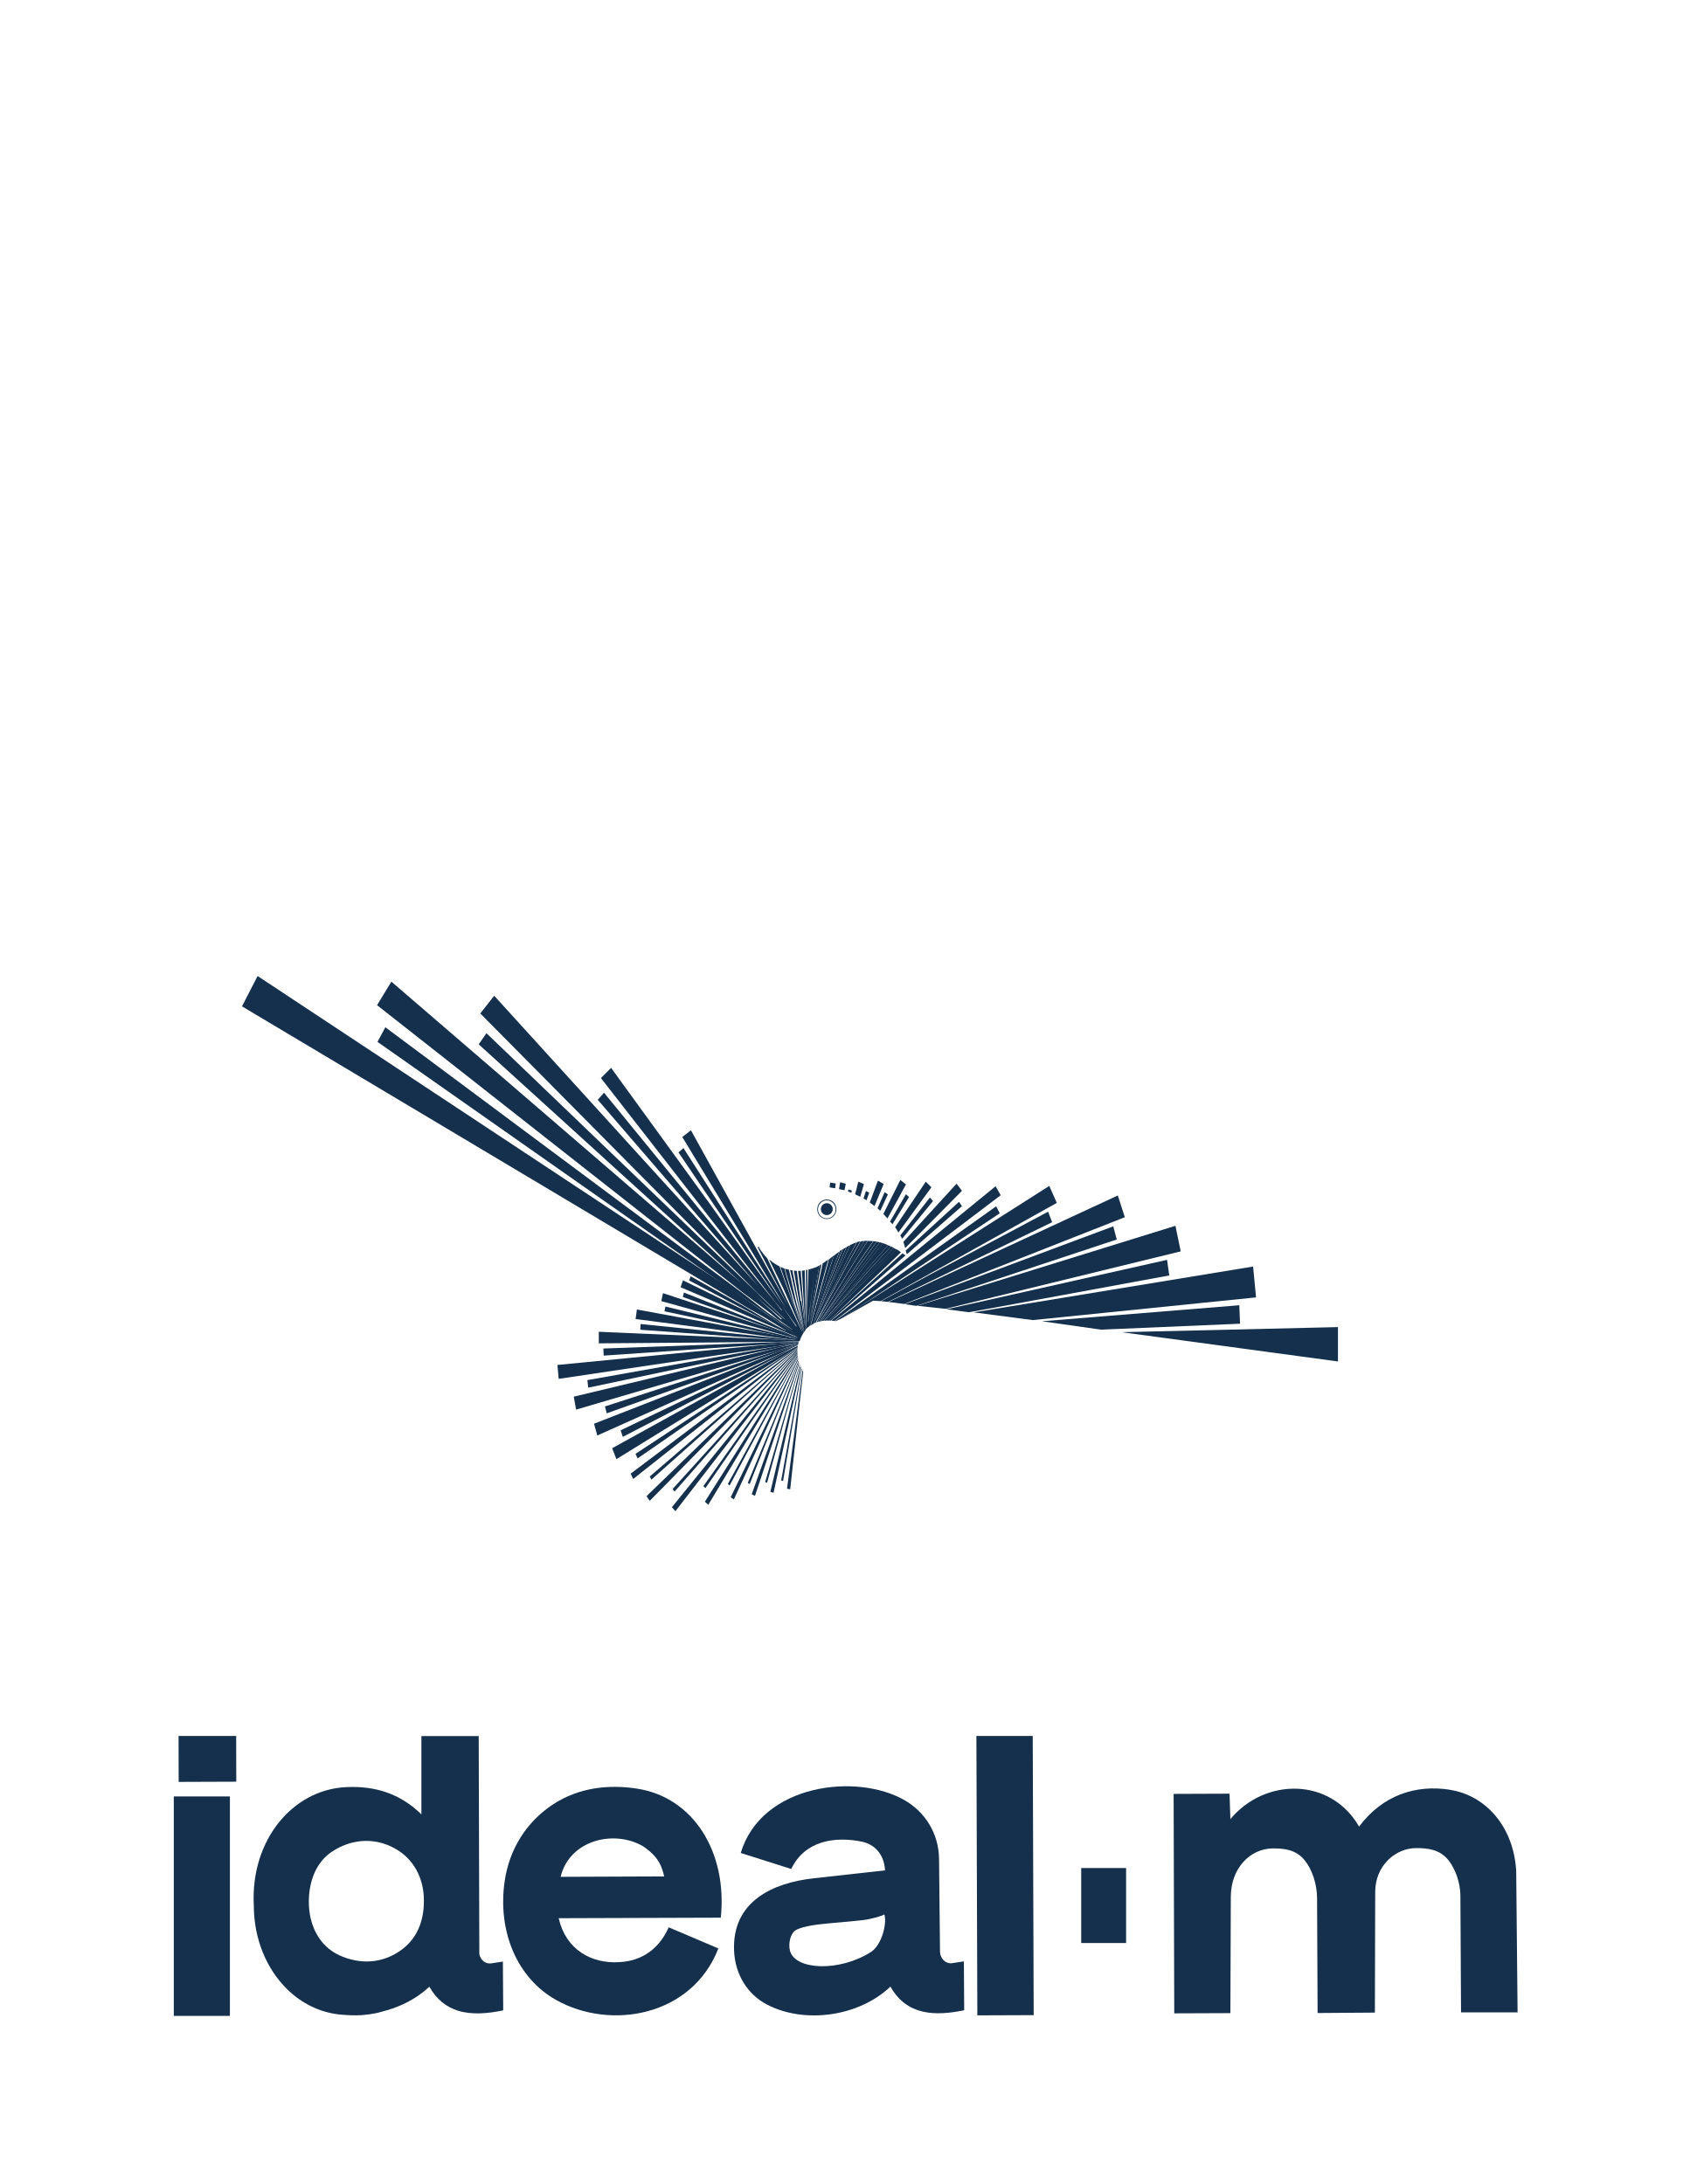
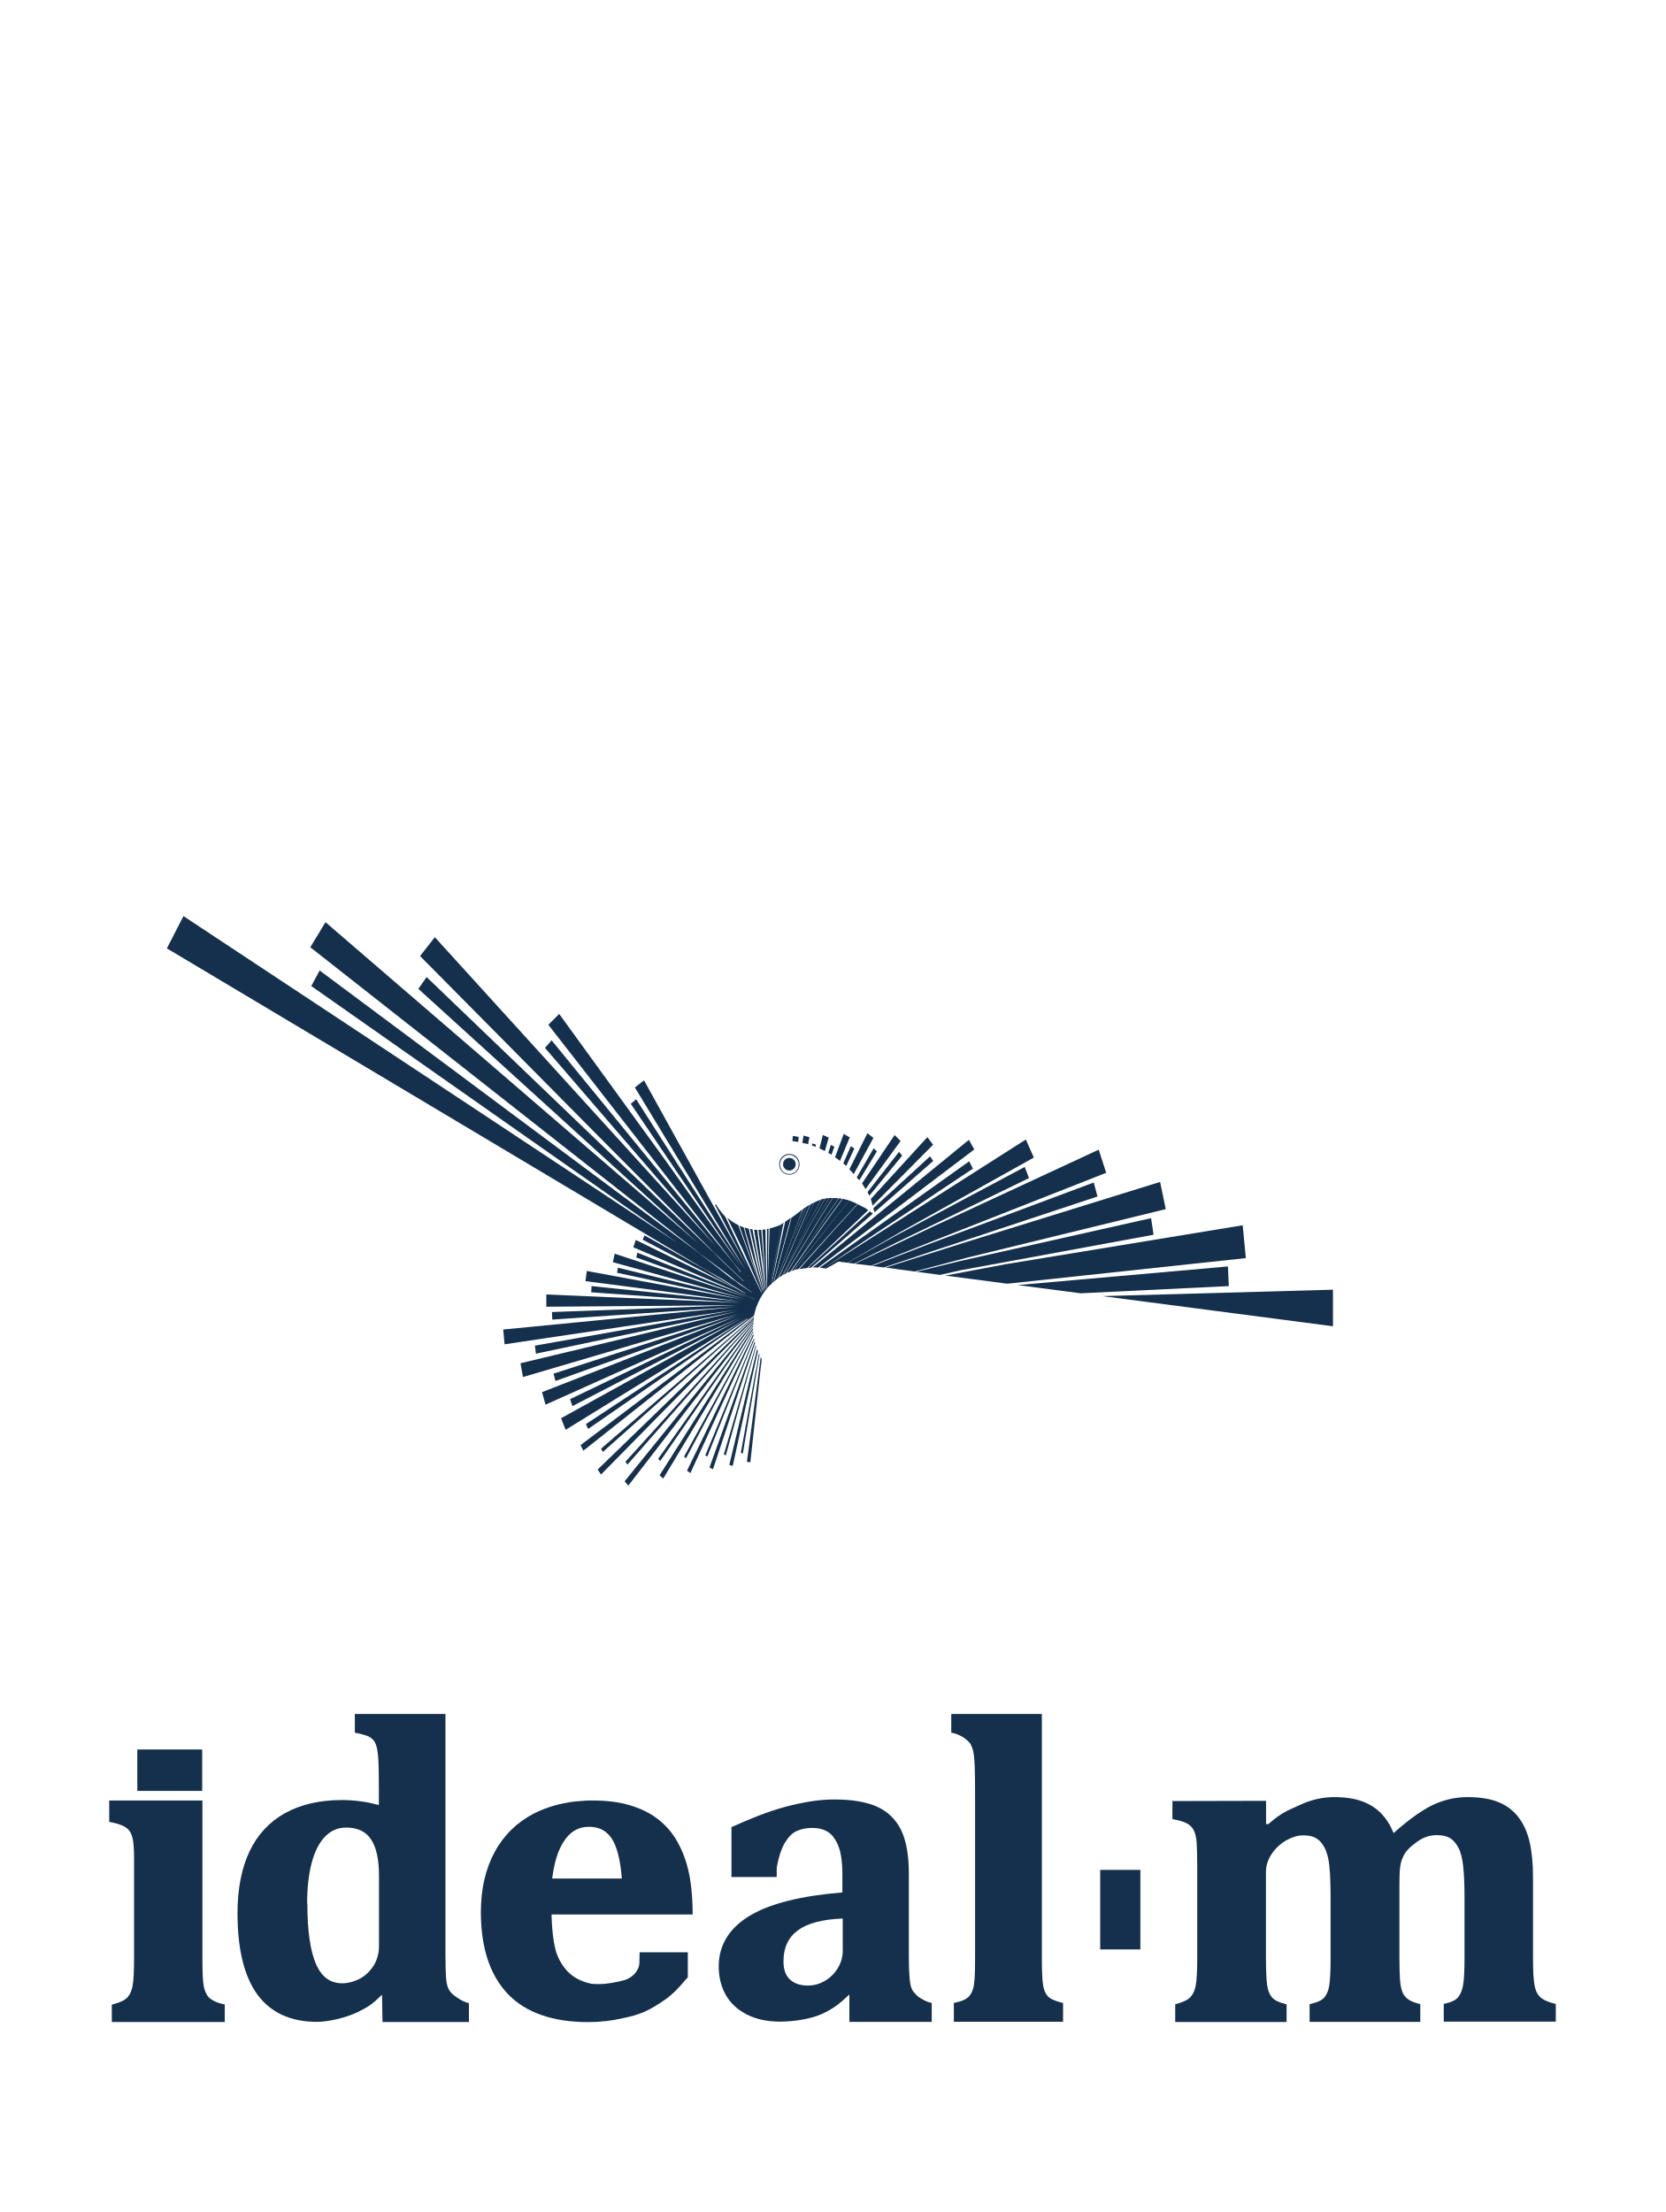
- <svg xmlns="http://www.w3.org/2000/svg" id="Layer_2" data-name="Layer 2" viewBox="0 0 159.87 205.91">
+ <svg xmlns="http://www.w3.org/2000/svg" id="Layer_2" data-name="Layer 2" viewBox="0 0 147.58 196.04">
  <g id="Layer_1-2" data-name="Layer 1">
    <g>
-       <path d="M82.95,117.12l-1.83,2.41-3.72,5.03s.01,0,.02,0l4.55-5.79,1.28-1.55c-.1-.03-.2-.06-.29-.09Z" fill="#14304c" />
-       <path d="M83.7,117.4l-1.41,1.61-4.67,5.51s.02,0,.03,0l4.52-5.04,1.8-1.96c-.09-.04-.18-.08-.27-.12Z" fill="#14304c" />
-       <path d="M84.31,117.69s-.06-.03-.08-.04l-1.92,2.02-4.53,4.84s.02,0,.02,0l5.68-5.73,1.01-.98c-.06-.03-.12-.07-.18-.1Z" fill="#14304c" />
-       <path d="M82.33,117.02l-1.36,1.96-3.72,5.61s.01,0,.02,0l3.64-5.17,1.72-2.36c-.1-.02-.2-.03-.3-.04Z" fill="#14304c" />
-       <path d="M75.65,129.19l-.44,3.35-1.03,7.82.3.05.86-7.84.37-3.27s-.05-.07-.07-.11Z" fill="#14304c" />
-       <path d="M75.44,128.82l-.91,3.76-1.92,8.07.3.09,1.78-8.13.81-3.69s-.04-.07-.05-.1Z" fill="#14304c" />
-       <path d="M75.3,128.45l-1.48,4.14-2.97,8.29.31.15,2.79-8.37,1.37-4.1s-.02-.07-.03-.11Z" fill="#14304c" />
-       <path d="M75.21,128.09l-2.21,4.56-4.13,8.51.3.21,3.97-8.63,2.09-4.54s-.02-.07-.02-.11Z" fill="#14304c" />
-       <path d="M75.17,127.79l-3.15,4.97-5.58,8.82.32.29,5.4-8.97,3.03-5.01s0-.06-.01-.1Z" fill="#14304c" />
-       <path d="M75.15,127.5l-4.39,5.42-7.43,9.18.33.38,7.25-9.38,4.25-5.49s0-.07,0-.1Z" fill="#14304c" />
-       <path d="M75.22,126.79l-1.77.62-6.04,2.36-11.42,4.46.31,1.11,11.26-5.05,6.03-2.7,1.61-.77s0-.03,0-.04Z" fill="#14304c" />
-       <path d="M75.25,126.66l-1.93.41-6.85,1.64-12.39,2.97.22,1.22,12.28-3.61,6.8-1.99,1.86-.61s0-.02,0-.03Z" fill="#14304c" />
-       <path d="M75.28,126.54l-2.12.15-7.59.73-13.03,1.27.12,1.31,12.96-1.93,7.51-1.12,2.14-.39s0-.01,0-.02Z" fill="#14304c" />
-       <path d="M78.72,112.03l.05-.45-.53-.09-.04.46c.17.02.34.05.51.08Z" fill="#14304c" />
-       <polygon points="79.59 112.22 79.72 111.61 79.19 111.46 79.08 112.11 79.59 112.22" fill="#14304c" />
-       <polygon points="81.08 112.83 81.43 111.64 80.9 111.41 80.6 112.6 81.08 112.83" fill="#14304c" />
-       <path d="M82.43,113.7l.86-2.07-.54-.32-.77,2.07c.15.1.3.21.44.32Z" fill="#14304c" />
-       <path d="M83.65,114.87l1.74-3.2-.53-.42-1.6,3.2c.13.14.26.28.39.43Z" fill="#14304c" />
-       <path d="M84.68,116.2l3.11-4.26-.53-.53-2.89,4.29c.12.19.21.32.31.5Z" fill="#14304c" />
-       <path d="M83.24,117.21l-1.23,1.5-4.56,5.83c.07-.01.13-.02.2-.03l4.64-5.5,1.41-1.61-.45-.19Z" fill="#14304c" />
-       <path d="M84.8,117.97c-.1-.07-.21-.13-.32-.2l-1.02,1-5.64,5.73c.07,0,.13,0,.2,0,.02,0,.03,0,.04,0,.01,0,.03,0,.04,0,.01,0,.02,0,.04,0l5.65-5.35,1.13-1.08s-.08-.06-.12-.09Z" fill="#14304c" />
-       <polygon points="85.32 117.67 90.67 112.27 90.16 111.6 85.15 117.08 85.32 117.67" fill="#14304c" />
-       <path d="M93.84,111.84l-8.95,7.31-6.54,5.36c.1,0,.2.02.29.04l6.53-4.93,9.15-6.93-.48-.85Z" fill="#14304c" />
-       <polygon points="99.61 113.41 98.9 111.81 87.43 119.11 80.81 123.33 79.46 124.23 82.29 122.63 83.01 122.67 87.83 119.98 99.61 113.41" fill="#14304c" />
-       <polygon points="106.02 114.76 105.36 112.71 90.64 119.54 83.75 122.75 85.23 122.94 91.01 120.67 106.02 114.76" fill="#14304c" />
-       <polygon points="111.29 117.98 110.79 115.57 93.37 120.97 86.45 123.11 89.12 123.4 93.65 122.29 111.29 117.98" fill="#14304c" />
-       <polygon points="118.11 119.41 97.05 122.87 91.77 123.73 97.34 124.46 118.39 122.32 118.11 119.41" fill="#14304c" />
-       <path d="M75.55,129.04l-.59,3.21-1.33,7.33.18.05,1.24-7.36.54-3.17s-.02-.04-.04-.06Z" fill="#14304c" />
-       <path d="M75.37,128.65l-1.06,3.59-2.19,7.49.18.07,2.09-7.53,1.01-3.55s-.02-.05-.03-.07Z" fill="#14304c" />
-       <path d="M75.26,128.3l-1.63,3.91-3.15,7.6.18.11,3.06-7.67,1.57-3.88s-.01-.04-.02-.06Z" fill="#14304c" />
-       <path d="M75.19,127.95l-2.33,4.21-4.26,7.75.17.15,4.18-7.84,2.24-4.2s0-.04,0-.07Z" fill="#14304c" />
-       <path d="M75.16,127.65l-3.24,4.55-5.62,7.91.19.19,5.54-8.01,3.14-4.56s0-.05,0-.08Z" fill="#14304c" />
-       <path d="M75.15,127.4l-4.41,4.88-7.34,8.1.18.25,7.25-8.24,4.33-4.92s0-.05,0-.07Z" fill="#14304c" />
-       <path d="M75.18,127.04l-.91.56-5.1,3.36-9.27,6.11.2.43,9.17-6.35,5.9-4.08s0-.03,0-.04Z" fill="#14304c" />
-       <polygon points="73.61 127.6 68.48 130.06 58.5 134.85 58.7 135.47 68.58 130.35 73.77 127.66 75.03 126.96 73.61 127.6" fill="#14304c" />
-       <polygon points="73.39 127.29 67.73 129.13 57.02 132.6 57.19 133.25 67.8 129.45 73.46 127.41 74.96 126.83 73.39 127.29" fill="#14304c" />
-       <polygon points="73.14 126.95 66.88 128.07 55.36 130.12 55.45 130.83 66.91 128.41 73.32 127.07 74.88 126.69 73.14 126.95" fill="#14304c" />
-       <polygon points="73.33 126.53 67.31 126.76 56.87 127.14 56.9 127.81 67.32 127.09 73.16 126.69 74.88 126.52 73.33 126.53" fill="#14304c" />
-       <polygon points="73.72 126.21 68.67 125.68 60.38 124.83 60.35 125.37 68.65 125.97 73.52 126.31 75.01 126.37 73.72 126.21" fill="#14304c" />
-       <polygon points="73.93 125.93 69.64 124.87 62.72 123.18 62.63 123.63 69.6 125.12 73.78 126.02 75.14 126.26 73.93 125.93" fill="#14304c" />
-       <polygon points="75.11 126.12 74.32 125.76 70.4 124.22 64.46 121.86 64.36 122.28 70.33 124.43 74.14 125.82 75.17 126.15 75.11 126.12" fill="#14304c" />
-       <polygon points="74.98 126.04 74.31 125.78 75.11 126.12 74.98 126.04" fill="#14304c" />
-       <polygon points="65.1 120.33 64.95 120.72 70.58 123.68 73.79 125.37 70.34 123.29 65.1 120.33" fill="#14304c" />
-       <polygon points="69.99 121.92 56.19 111.65 36.32 96.85 35.58 98.23 55.77 112.4 68.8 121.53 73.19 124.43 69.99 121.92" fill="#14304c" />
-       <polygon points="79.97 112.15 79.93 112.34 80.25 112.45 80.29 112.25 79.97 112.15" fill="#14304c" />
-       <path d="M81.67,113.17l.26-.72-.31-.16-.23.7c.1.05.19.11.28.17Z" fill="#14304c" />
-       <path d="M82.97,114.16l.72-1.55-.31-.21-.67,1.52c.09.07.17.15.26.23Z" fill="#14304c" />
-       <path d="M85.39,112.59l-1.5,2.58s.18.2.23.25l1.56-2.56-.29-.27Z" fill="#14304c" />
-       <path d="M82.64,117.06l-1.69,2.33-3.64,5.19s.08-.02.12-.02l3.69-5.02,1.82-2.41s-.03,0-.04-.01c-.09-.02-.17-.04-.26-.05Z" fill="#14304c" />
-       <path d="M83.97,117.52l-1.77,1.94-4.52,5.05s.09,0,.14,0l4.53-4.85,1.89-2.01c-.09-.04-.18-.09-.26-.13Z" fill="#14304c" />
-       <polygon points="85.03 116.79 87.94 113.24 87.65 112.9 84.86 116.47 85.03 116.79" fill="#14304c" />
-       <path d="M85.06,118.17l-1.87,1.71-5.05,4.62c.06,0,.12,0,.18,0l5.05-4.4,1.98-1.74-.28-.19Z" fill="#14304c" />
-       <path d="M85.47,118.26l5.2-4.54-.28-.41-5.02,4.59c.04.13.06.25.11.37Z" fill="#14304c" />
-       <path d="M93.88,113.74l-8.95,6.37-6.24,4.44s.05,0,.08.01l.46-.21,1.59-1.01,4.31-2.88,9.1-6.07-.33-.65Z" fill="#14304c" />
-       <polygon points="79.22 124.34 79.45 124.22 80.81 123.26 79.22 124.34" fill="#14304c" />
-       <polygon points="99.17 115.23 98.79 114.24 87.37 120.32 83.04 122.68 83.71 122.74 87.57 120.87 99.17 115.23" fill="#14304c" />
-       <polygon points="105.26 116.86 104.93 115.62 90.44 121.03 85.28 122.96 86.37 123.12 90.62 121.71 105.26 116.86" fill="#14304c" />
-       <polygon points="110.21 120.25 110 118.78 92.99 122.6 89.19 123.44 91.32 123.72 93.1 123.4 110.21 120.25" fill="#14304c" />
-       <polygon points="116.81 123.06 98.21 124.57 103.78 125.36 116.88 124.8 116.81 123.06" fill="#14304c" />
-       <polygon points="126.11 128.36 126.11 125.12 105.72 125.6 126.11 128.36" fill="#14304c" />
-       <path d="M77.93,114.93c.49,0,.9-.4.9-.92s-.39-.92-.9-.92-.9.4-.9.92.4.92.9.92ZM77.93,113.17c.45,0,.83.38.83.85s-.37.85-.83.85-.83-.38-.83-.85.37-.85.83-.85Z" fill="#14304c" />
-       <path d="M77.93,114.56c.31,0,.56-.25.56-.56s-.25-.56-.56-.56-.56.25-.56.56.25.56.56.56Z" fill="#14304c" />
-       <path d="M77.07,119.39l-.83,5.47.99-5.55c-.05.03-.1.05-.15.07Z" fill="#14304c" />
-       <path d="M76.49,124.9l1.94-6.04.19-.5c-.09.07-.17.13-.26.19l-.27.81-1.61,5.54s0,0,0,0Z" fill="#14304c" />
-       <path d="M77.55,119.1l-1.26,5.78c.42-1.92.85-3.85,1.26-5.78h0Z" fill="#14304c" />
-       <path d="M79.8,117.56l-.78,1.83-2.29,5.38s0,0,0,0l3.4-7.38c-.11.05-.22.11-.33.17Z" fill="#14304c" />
-       <path d="M79.16,117.95l-.41,1.02-2.13,5.85s0,0,0,0l2.16-5.48.63-1.56c-.09.06-.17.11-.26.17Z" fill="#14304c" />
-       <path d="M77.86,118.91l-1.47,6.03,1.55-5.73.14-.46c-.07.05-.15.11-.22.16Z" fill="#14304c" />
-       <path d="M75.18,127.08l-6.11,4.6-9.63,7.26.24.5,9.51-7.53,5.97-4.74s0-.06.01-.09Z" fill="#14304c" />
-       <path d="M75.16,127.19l-5.34,4.62-8.58,7.4.16.29,8.49-7.56,5.27-4.7s0-.04,0-.05Z" fill="#14304c" />
-       <path d="M75.16,127.26l-5.39,5.24-8.83,8.56.3.44,8.66-8.8,5.25-5.33s0-.07,0-.11Z" fill="#14304c" />
-       <path d="M75.2,126.89l-.17.07-1.26.7-5.52,3.05-10.55,5.83.4,1.03,10.34-6.38,5.83-3.6h0s.91-.56.91-.56c0-.05.01-.1.02-.15Z" fill="#14304c" />
-       <path d="M75.3,126.46l-1.97.07h1.55s.42-.05.42-.05c0,0,0-.01,0-.02Z" fill="#14304c" />
-       <path d="M75.3,126.48l-.4.04h-.02s-1.72.17-1.72.17l2.12-.15s.01-.04.02-.06Z" fill="#14304c" />
-       <path d="M75.25,126.66s.02-.06.03-.1l-2.14.39,1.74-.26-1.56.37,1.93-.41Z" fill="#14304c" />
-       <path d="M75.22,126.79s.01-.07.02-.1l-1.86.61,1.57-.47-1.5.58,1.77-.62Z" fill="#14304c" />
-       <path d="M80.15,117.37l-.66,1.41-2.79,6c.06-.03.12-.05.18-.08l2.9-5.75.96-1.83c-.2.07-.4.16-.59.25Z" fill="#14304c" />
-       <path d="M80.81,117.1s-.02,0-.03,0l-.98,1.82-2.9,5.76s0,0,.01,0l2.88-5.34,1.3-2.3c-.08.01-.16.03-.24.04-.02,0-.03,0-.05.01Z" fill="#14304c" />
-       <path d="M81.47,117l-1.46,2.44-.12.21.12-.21,1.44-2.44c-.11,0-.22.02-.33.04l-1.29,2.28-2.88,5.36s.08-.03.13-.05l.25-.44,3.33-5.45,1.12-1.76c-.1,0-.2,0-.3.01Z" fill="#14304c" />
-       <path d="M81.79,116.99l-1.09,1.72-3.61,5.92c.06-.02.13-.04.19-.05l3.69-5.64,1.33-1.92c-.17-.02-.34-.02-.51-.02Z" fill="#14304c" />
-       <path d="M75.87,125.42c.15-.18.33-.33.53-.47v-.02s1.53-6.07,1.53-6.07c-.12.09-.25.17-.38.24l-1.24,5.78-.03.15s0,0-.01,0l.04-.17,1.12-5.68s0,0,0,0c-.06.06-.13.1-.2.15l-.91,5.15.8-5.09s-.1.04-.14.06c-.05.02-.09.04-.14.05-.05.02-.1.04-.15.05-.05.02-.1.03-.15.05-.03,0-.06.02-.09.03-.08.02-.15.04-.23.06,0,0-.01,0-.02,0l-.17,4.88.02-1.53.06-3.33s-.09.02-.14.03v3.29s.02,2.08.02,2.08c0,.01,0,.02,0,.04,0,0-.01.01-.02.02l-.07-2.29-.05-3.11c-.09.02-.18.03-.27.04l.19,3.1.14,2.35-.19-2.22-.25-3.22c-.08,0-.16,0-.25,0l.42,3.23.25,2.38ZM76.78,119.91l-.59,4.72h-.02l.61-4.72ZM76.47,121.59l-.31,3.04h-.01l.33-3.04Z" fill="#14304c" />
-       <path d="M79.44,117.77l-.62,1.54-2.17,5.39,2.08-5.69.38-1.01c-.05.04-.11.07-.16.11-.12.09-.24.19-.35.28l-.16.5-1.53,4.65,1.25-4.21.23-.79s-.03.02-.04.03c-.07.05-.14.11-.22.16l-.14.54-1.57,5.68h0c.09-.05.18-.1.27-.15l2.31-5.39.78-1.83c-.11.06-.22.13-.33.19Z" fill="#14304c" />
-       <path d="M75.47,122.68h0s-.37-2.87-.37-2.87c-.09,0-.19,0-.28-.02l.51,2.93.48,2.77h0s-.53-2.59-.53-2.59h0s-.59-3.13-.59-3.13c-.08-.01-.15-.02-.22-.04l.73,3.2.58,2.6h-.01s-.81-3.12-.81-3.12h0s0,0,0,0h0s0,0,0,0l-.6-2.7c-.13-.03-.26-.06-.38-.1l.84,2.86.92,3.12h0s-.95-2.86-.95-2.86h0s0-.01,0-.01h0s0,0,0,0l-.86-3.13c-.13-.04-.26-.09-.38-.15l1.17,3.32,1,2.82.02.05h-.01s-.01-.03-.01-.03l-2.25-6.21c-.3-.14-.58-.32-.83-.54-.05-.03-.1-.07-.14-.1l1.38,2.83,1.71,3.88.08.18s0,0,0-.01l-.19-.34-3.16-6.65c-.08-.08-.16-.17-.24-.27-.02-.02-.04-.04-.06-.07-.2-.24-.4-.52-.51-.75l-.1.05,2.32,4.45.58,1.11-3.66-6.6-5.5-9.95-.05-.03-.79.62,5.89,9.71,3.96,6.54-.38-.6.14.23-3.63-5.66-5.87-9.18-.47.41,6.08,8.98,3.7,5.45-6.79-9.53-9.34-12.87-.96.96,9.72,12.48,6.72,8.64.62.76s0,0,0,0l-.03.03-.59-.77-6.52-7.98-9.63-11.78-.59.67,9.89,11.47,5.23,6.08-10.11-11.11-14.77-16.25-1.31,1.67,15.35,15.5,10.73,10.81,2.6,2.49s-.01,0-.02.01h-.01s-2.12-2.02-2.12-2.02l-.45-.46-10.38-9.96-15.12-14.51-.73,1.05,15.45,14.04,9.38,8.53-13.44-11.58-19.62-16.9-1.35,2.22,20.22,15.9,14.28,11.22,2.6,1.94.6.5,1.43,1.01v.02l-1.1-.72-.32-.26-4.39-2.93,5.82,4.12s0,0,0,.01l-5.85-4.1-19.69-13.02-24.86-16.44-1.47,2.86,41.4,24.7,6.16,3.67.33.19,1.32.74,1.81,1.11.25.13s-.02.02-.02.03l-.05-.03-3.66-1.79-5.98-2.92-.22.65,6.09,2.61,4.12,1.77.59.24.07.04h0s.13.08.13.08h.01s-.02,0-.02,0l.04.02-.63-.2-.37-.13-4.65-1.55-7.04-2.32-.16.75,7.11,1.97,4.55,1.27,1.24.31s0,0,0,0l-1.24-.29,1.2.32h.03s0,0,0,0h0s-.02,0-.02,0l-1.03-.18-.32-.07-5.37-.98-8.45-1.56-.12.9,8.52,1.11,5.36.72,1.44.15h0s-1.44-.14-1.44-.14l1.29.16h.17s0,0,0,0h-.16s-.01,0-.01,0l-1.36-.05h-.13s-6.56-.29-6.56-.29l-10.59-.46v1.09s10.58-.08,10.58-.08l6.38-.06,1.97-.07c.12-.38.3-.73.55-1.03l-.39-2.76ZM73.65,124.41l-2.34-2.12,2.38,2.05s-.05.04-.04.07ZM73.68,123.06l1.33,1.87.07.11s-.03.01-.04.02l-1.36-2ZM74.66,125.61s0,0,.01,0l.47.33h0s-.48-.33-.48-.33Z" fill="#14304c" />
+       <rect x="97.51" y="165.72" width="3.56" height="7.05" fill="#14304c" />
+       <g>
+         <path d="M18.95,177.33c-.21-.11-.36-.22-.47-.34-.11-.13-.2-.27-.26-.42s-.12-.33-.16-.53-.07-.5-.09-.88c-.02-.39-.03-.94-.03-1.65v-13.94h-8.26v1.9l.12.02c.44.08.8.19,1.07.31.25.11.46.27.61.47.15.21.25.5.31.85.06.38.09.88.09,1.49v8.91c0,1.2-.04,2.04-.13,2.49-.08.43-.23.77-.46,1.01-.22.25-.65.45-1.26.61l-.12.03v1.54h10.01v-1.55l-.12-.03c-.36-.08-.65-.18-.86-.3Z" fill="#14304c" />
+         <rect x="12.17" y="155.05" width="5.75" height="3.67" fill="#14304c" />
+       </g>
+       <path d="M28.11,179.19c.94,0,2.56-.36,3.58-.86.97-.48,1.29-.69,2.17-1.55l.04,2.42h7.66v-1.67c-.56-.12-1.12-.53-1.36-.72-.2-.16-.37-.37-.47-.59-.1-.24-.17-.56-.2-.97-.03-.42-.05-1.12-.05-2.06v-21.29h-8.03v1.66l.19.04c.74.15,1.07.3,1.21.4.2.14.35.32.45.57.11.27.18.67.22,1.19.04.54.06,1.49.06,2.82v1.39c-.62-.16-1.16-.27-1.63-.33-.54-.07-1.1-.11-1.65-.11-1.95,0-3.64.39-5.02,1.15-1.4.77-2.46,1.92-3.17,3.41-.7,1.48-1.06,3.32-1.06,5.47,0,3.17.59,5.59,1.75,7.19,1.18,1.62,2.96,2.44,5.31,2.44ZM27.22,168.7c0-1.4.14-2.64.42-3.66.27-1,.67-1.77,1.2-2.3.52-.52,1.12-.77,1.84-.77.99,0,1.71.33,2.18,1.01.48.69.73,1.78.73,3.24v6.24c0,.67-.17,1.27-.5,1.78-.34.52-.76.9-1.25,1.15-.5.25-1.01.38-1.51.38-1.05,0-1.81-.55-2.31-1.67-.52-1.17-.78-2.99-.78-5.4h0Z" fill="#14304c" />
+       <path d="M86.03,154.61c.11.17.2.42.25.73.06.33.09.75.11,1.24.02.5.03,1.29.03,2.36v14.6c0,.79-.01,1.4-.04,1.83-.03.41-.08.72-.15.94-.08.22-.17.4-.27.53-.1.13-.24.25-.42.35-.19.11-.47.2-.82.28l-.18.04v1.67h9.68v-1.67l-.18-.04c-.59-.15-.99-.34-1.19-.57-.2-.23-.34-.55-.4-.95-.07-.43-.11-1.24-.11-2.41v-21.64h-8.03v1.66c.5.07,1.05.37,1.29.57.18.15.34.31.45.48Z" fill="#14304c" />
+       <path d="M66.54,169.73c-1.88,1.1-2.84,2.63-2.84,4.55,0,.95.22,1.81.64,2.55.43.74,1.07,1.32,1.9,1.73h0s0,0,0,0c.82.41,1.8.61,2.91.61s2.69-.22,3.69-.68c.95-.44,1.44-.78,2.44-1.73v2.43h7.3v-1.68c-.46-.07-1.02-.42-1.19-.55-.14-.1-.25-.25-.36-.36s-.19-.25-.26-.44c-.07-.2-.13-.51-.16-.94-.04-.44-.06-1.07-.06-1.89v-7.32c0-1.62-.24-2.92-.7-3.85-.48-.95-1.2-1.64-2.16-2.06-.93-.41-2.19-.62-3.72-.62-.59,0-1.2.04-1.79.12-.59.08-1.27.21-2.03.39-.74.18-1.51.41-2.29.69-.76.28-1.74.67-2.89,1.19l-.14.06v4.42h4.01v-.8c.16-.95.41-1.7.72-2.23.31-.51.66-.87,1.04-1.04.39-.18.86-.28,1.4-.28s.99.12,1.37.35c.37.23.68.64.92,1.22.25.6.37,1.47.37,2.6v1.55c-3.59.29-6.33.96-8.12,2.01ZM74.69,170.04v2.86c0,.53-.14,1.03-.42,1.5-.28.47-.66.86-1.14,1.14-.48.29-.99.43-1.52.43-.69,0-1.23-.18-1.61-.55-.38-.36-.56-.88-.56-1.59,0-1.23.42-2.13,1.3-2.77h0c.85-.62,2.18-.96,3.95-1.03Z" fill="#14304c" />
+       <path d="M61.39,169.65v-.24c-.02-1.48-.16-2.76-.42-3.8-.25-1.03-.65-1.96-1.16-2.76-.44-.68-1-1.27-1.66-1.75-.66-.48-1.47-.86-2.4-1.13h0s0,0,0,0c-.92-.27-2-.4-3.21-.4h0s-.06,0-.09,0c-.21,0-.43,0-.64.02-.21.01-.41.03-.61.05-.03,0-.06,0-.09,0-1.39.15-2.66.51-3.78,1.08-1.5.77-2.68,1.92-3.49,3.42-.81,1.49-1.22,3.28-1.22,5.32,0,2.59.54,4.68,1.59,6.25.25.37.52.72.83,1.04,1.57,1.62,3.96,2.46,7.07,2.46,1.11,0,2.14-.12,3.1-.35.67-.13,1.31-.31,1.85-.54.63-.27,1.23-.65,1.87-1.09.67-.47,1.18-1,1.76-1.69.04-.05.08-.1.13-.15l.07-.07.07-.07v-2.21l-.03-.02h-4.24l-.02.95c-.03.69-.63,1.31-1.29,1.51-.59.17-1.57.36-2.26.36-.27,0-.51,0-.73-.03-1.01-.22-1.81-.68-2.37-1.42-.3-.38-.54-.84-.73-1.39-.26-.93-.38-2.08-.41-3.3l.03-.03h12.51ZM52.21,161.9c.97,0,1.71.43,2.17,1.32.38.75.63,1.85.73,3.27h-6.17c.17-1.35.49-2.43.97-3.2.58-.94,1.33-1.39,2.3-1.39Z" fill="#14304c" />
+       <path d="M103.91,159.62v1.59l.12.03c.62.12,1.05.27,1.29.43.23.16.41.36.52.62.12.26.19.62.22,1.05.03.45.05,1.16.05,2.12v7.98c0,1.21-.04,2.06-.13,2.51-.08.43-.23.78-.46,1.03-.22.25-.64.45-1.25.62l-.11.03v1.57h9.87v-1.57l-.12-.03c-.56-.13-.96-.33-1.17-.58-.22-.25-.37-.61-.43-1.07-.07-.48-.11-1.32-.11-2.53v-7.52c0-.57.18-1.11.52-1.61.35-.51.79-.91,1.3-1.2.51-.28,1.01-.43,1.47-.43.35,0,.65.04.87.12.22.08.42.2.59.36.16.16.31.36.45.62.13.26.24.57.31.91.08.35.13.82.17,1.4.03.59.05,1.32.05,2.16v5.2c0,1.23-.04,2.09-.12,2.55-.07.44-.22.79-.43,1.04-.21.25-.61.44-1.19.57l-.12.03v1.57h9.81v-1.57l-.11-.03c-.47-.12-.82-.27-1.03-.45-.21-.17-.37-.38-.46-.64-.1-.27-.17-.63-.2-1.08-.03-.46-.05-1.13-.05-2.01v-6.34c0-.75.02-1.3.07-1.63.04-.32.13-.61.25-.87s.28-.49.48-.7.45-.42.75-.63c.28-.2.57-.36.85-.45.28-.1.58-.15.91-.15.48,0,.86.08,1.15.25.29.16.54.45.75.83.22.39.36.95.44,1.66.08.72.12,1.67.12,2.83v5.2c0,1.21-.04,2.07-.13,2.54-.08.45-.23.8-.43,1.05-.2.25-.59.44-1.16.57l-.12.03v1.57h9.93v-1.57l-.12-.03c-.34-.08-.64-.19-.89-.32-.23-.12-.41-.26-.53-.43-.13-.17-.23-.4-.3-.67-.07-.29-.12-.67-.15-1.16-.02-.49-.03-1.03-.03-1.59v-7.09c0-1.2-.11-2.25-.31-3.11-.21-.87-.55-1.61-1.02-2.2s-1.07-1.03-1.79-1.31c-.71-.28-1.62-.42-2.7-.42s-2.16.25-3.17.75c-.96.48-2.09,1.3-3.37,2.44-.27-.69-.63-1.25-1.05-1.7-.47-.49-1.04-.86-1.71-1.11-.67-.25-1.51-.38-2.51-.38s-2.05.23-3.04.7c-.96.45-1.58.62-2.78,1.69h-.21v-2.06" fill="#14304c" />
    </g>
    <g>
-       <rect x="101.91" y="176.12" width="4.23" height="7.07" fill="#14304c" />
-       <path d="M136.67,168.74c-3.23-.51-6.35.51-8.57,3.47-2.69-4.66-8.88-4.62-12.13-.7l-.08-2.4-5.27.02.06,20.69,5.29-.02.04-10.96c0-2.7,1.82-4.58,4.02-4.57,1.07,0,2.13.14,2.91,1.08.74.89,1.19,2.28,1.2,3.59l.05,10.85,5.4-.04.03-11.38c0-2.49,1.93-4.14,3.88-4.13,1.15,0,2.23.15,3.03,1.15.65.82,1.11,2.12,1.12,3.31l.06,11.03h5.33s-.13-13.31-.13-13.31c-.23-4.2-2.88-7.15-6.23-7.67Z" fill="#14304c" />
-       <g>
-         <path d="M47.4,184.94l-1.11.17c-.5.07-.99-.28-1.11-.87l-.06-20.56h-5.4v7.38c-2.05-2-4.41-2.69-7.08-2.57-5.1.24-9.02,5.04-8.72,11.11,0,3.22,1.21,6.04,3.13,7.93,1.35,1.33,3.06,2.2,4.97,2.4.73.07,1.41.1,2.07.06.18-.01.37-.04.55-.06.08,0,.16-.02.25-.03.18-.03.35-.06.52-.09.2-.04.39-.09.59-.15,1.37-.34,2.67-.92,3.77-1.76.24-.19.48-.38.7-.59.7,1.24,1.63,1.92,2.69,2.26,1.3.4,2.78.28,4.27-.03l-.03-4.61ZM31.26,174.6c1.96-1.33,4.36-1.4,6.33-.1,1.37.9,2.24,2.44,2.35,4.25.12,2.03-.48,3.84-1.99,5-1.83,1.41-4.02,1.49-5.98.59-1.86-.86-2.89-2.81-2.86-5.15.03-1.9.71-3.61,2.14-4.59Z" fill="#14304c" />
-         <path d="M89.75,185.09c-.57.09-1.14-.38-1.15-1.13l-.09-8.67c-.02-2.48-1.37-4.47-3.19-5.53-4.56-2.67-13.57-1.55-15.5,4.94l4.76,1.51c1.27-2.68,4.12-3.09,6.64-2.58,1.2.25,2.11,1.16,2.2,2.71l-6.74.75c-3.82.42-7.69,2.17-7.49,6.83.1,2.23,1.25,4.1,3.1,5.07,3.51,1.84,8.64,1.16,11.64-1.69,1.55,2.76,4.25,2.78,6.95,2.23l-.03-4.61-1.11.17ZM82.07,184.05c-3.01,1.9-7.19,1.69-7.62-.17-.15-.65.04-1.61.57-1.91.73-.41,2.2-.55,3.28-.65.47-.04,3.04-.26,3.5-.36,1.47-.32,1.55-.47,1.55-.47.27.72-.18,2.87-1.29,3.57Z" fill="#14304c" />
-         <path d="M60.09,168.64c-2.77-.43-5.56-.1-7.98,1.49-2.4,1.58-4.1,4.11-4.55,7.28-.66,4.7,1.17,9.07,4.84,11.14,5.15,2.91,12.83,1.55,15.31-4.85l-4.68-1.99c-.93,2.09-2.59,3.18-4.64,3.28-2.61.18-5.06-1.16-5.73-4.14l15.28-.05c.64-6.22-2.62-11.35-7.87-12.16ZM52.84,176.95c.84-3.46,5-4.48,7.76-2.89.92.64,1.68,1.3,2,2.85l-9.76.04Z" fill="#14304c" />
-         <polygon points="92.03 163.67 92.12 190.01 97.43 189.99 97.34 163.67 92.03 163.67" fill="#14304c" />
-         <rect x="16.89" y="169.31" width="5.29" height="20.69" transform="translate(-.51 .06)" fill="#14304c" />
-         <polygon points="16.84 168 22.27 167.98 22.26 163.67 16.83 163.67 16.84 168" fill="#14304c" />
-       </g>
+       <path d="M69.96,104.11c.49,0,.9-.4.9-.92s-.39-.92-.9-.92-.9.4-.9.92.4.92.9.92ZM69.96,102.35c.45,0,.83.38.83.85s-.37.85-.83.85-.83-.38-.83-.85.37-.85.83-.85Z" fill="#14304c" />
+       <path d="M69.96,103.74c.31,0,.56-.25.56-.56s-.25-.56-.56-.56-.56.25-.56.56.25.56.56.56Z" fill="#14304c" />
+       <path d="M70.8,100.76l-.53-.09-.04.46c.17.02.34.05.51.08l.05-.45Z" fill="#14304c" />
+       <polygon points="71.74 100.79 71.22 100.64 71.11 101.29 71.62 101.4 71.74 100.79" fill="#14304c" />
+       <polygon points="73.45 100.82 72.93 100.59 72.63 101.78 73.11 102.01 73.45 100.82" fill="#14304c" />
+       <path d="M75.32,100.81l-.54-.32-.77,2.07c.15.1.3.21.44.32l.86-2.07Z" fill="#14304c" />
+       <path d="M75.67,104.05l1.74-3.2-.53-.42-1.6,3.2c.13.14.26.28.39.43Z" fill="#14304c" />
+       <polygon points="72.32 101.44 72 101.34 71.96 101.52 72.28 101.64 72.32 101.44" fill="#14304c" />
+       <path d="M73.69,102.35l.26-.72-.31-.16-.23.7c.1.05.19.11.28.17Z" fill="#14304c" />
+       <path d="M75,103.34l.72-1.55-.31-.21-.67,1.52c.09.07.17.15.26.23Z" fill="#14304c" />
+       <path d="M76.16,104.6l1.56-2.56-.29-.27-1.5,2.58s.18.2.23.25Z" fill="#14304c" />
+       <polygon points="97.7 114.87 118.14 117.54 118.14 114.3 97.7 114.87" fill="#14304c" />
+       <path d="M79.82,101.12l-.53-.53-2.89,4.29c.12.19.21.32.31.5l3.11-4.26Z" fill="#14304c" />
+       <polygon points="77.34 106.85 82.7 101.45 82.19 100.78 77.18 106.26 77.34 106.85" fill="#14304c" />
+       <path d="M74.31,111.81l.8.1,4.74-2.75,11.78-6.57-.71-1.6-11.47,7.31-6.4,4.07,4.08-2.73,9.1-6.07-.33-.65-8.95,6.37-4.31,3.06c.2.02.4.03.59.07l1.08-.61Z" fill="#14304c" />
+       <path d="M73.2,112.43l.03-.02c-.19-.04-.39-.05-.59-.07h0c.19.02.38.05.56.08Z" fill="#14304c" />
+       <polygon points="75.77 112 77.22 112.17 83.03 109.85 98.04 103.94 97.38 101.89 82.66 108.72 75.77 112" fill="#14304c" />
+       <polygon points="103.32 107.16 102.82 104.75 85.4 110.15 78.48 112.34 81.06 112.69 85.68 111.47 103.32 107.16" fill="#14304c" />
+       <polygon points="110.14 108.59 89.08 112.05 83.78 113.05 89.28 113.77 110.42 111.5 110.14 108.59" fill="#14304c" />
+       <polygon points="76.89 105.65 77.05 105.97 79.96 102.42 79.68 102.08 76.89 105.65" fill="#14304c" />
+       <path d="M77.4,107.07c.04.13.06.25.11.37l5.2-4.55-.28-.41-5.02,4.59Z" fill="#14304c" />
+       <polygon points="90.82 103.42 79.39 109.51 75.11 111.91 75.71 111.99 79.6 110.05 91.2 104.41 90.82 103.42" fill="#14304c" />
+       <polygon points="97.27 106.04 96.94 104.8 82.45 110.21 77.29 112.2 78.33 112.33 82.63 110.89 97.27 106.04" fill="#14304c" />
+       <polygon points="102.24 109.43 102.02 107.96 85.01 111.78 81.21 112.71 83.32 112.99 85.13 112.58 102.24 109.43" fill="#14304c" />
+       <polygon points="90.2 113.89 95.78 114.62 108.91 113.98 108.83 112.24 90.2 113.89" fill="#14304c" />
+       <path d="M72.51,112.34l4.69-3.54,9.15-6.93-.48-.85-8.95,7.31-4.85,3.97s.03,0,.04,0c.14,0,.26.03.4.04Z" fill="#14304c" />
+       <path d="M72.06,112.33c.15,0,.3.01.44.02h.01c-.13-.02-.26-.05-.4-.05-.01,0-.03,0-.04,0l-.03.02s0,0,.01,0Z" fill="#14304c" />
+       <path d="M75.39,109.29l1.98-1.74-.28-.19-1.87,1.71-3.6,3.29s.02,0,.03,0c.09,0,.17-.02.25-.03l3.48-3.03Z" fill="#14304c" />
+       <path d="M71.91,112.32c-.09,0-.17.02-.25.03.08,0,.16,0,.24-.01h.02Z" fill="#14304c" />
+       <path d="M66.34,121.42l-2.19,7.49.18.07,2.09-7.53.6-2.12s-.02-.07-.03-.11l-.65,2.2Z" fill="#14304c" />
+       <path d="M71.57,112.35l4.25-4.02,1.13-1.08s-.08-.06-.12-.09c-.1-.07-.2-.13-.3-.18h0s-.01,0-.02,0c0,0,0,0,0,0h0c-.05-.03-.11-.06-.16-.09-.03-.01-.06-.03-.08-.04-.09-.04-.18-.09-.26-.13l-1.77,1.94-3.41,3.82s.08,0,.12-.02c.17-.04.35-.05.53-.07.04,0,.07-.01.11-.02Z" fill="#14304c" />
+       <path d="M70.93,112.44c.17-.03.35-.06.53-.07-.18.02-.36.04-.53.07Z" fill="#14304c" />
+       <path d="M70.09,112.67c.09-.03.17-.07.26-.09l3.65-4.63,1.28-1.55c-.1-.03-.2-.06-.29-.09l-1.33,1.75,1.33-1.75h-.04c-.09-.03-.17-.05-.26-.06l-1.69,2.33-2.89,4.11Z" fill="#14304c" />
+       <path d="M75.72,106.58h0s0,0,0,0l-.45-.19-1.23,1.5-3.66,4.67c.13-.04.26-.07.39-.1l3.42-3.8,1.8-1.96c-.09-.04-.18-.08-.27-.12h0Z" fill="#14304c" />
+       <path d="M69.71,112.83c.11-.05.22-.1.34-.14l2.88-4.09,1.72-2.36c-.1-.02-.2-.03-.3-.04l-1.36,1.96-1.77,2.67,1.77-2.71,1.33-1.92c-.17-.02-.34-.02-.51-.02l-1.09,1.72-3.01,4.94Z" fill="#14304c" />
+       <path d="M69.37,113.01s.04-.02.05-.03l2.4-4.45,1.3-2.3c-.08.01-.16.03-.24.04-.02,0-.03,0-.05.01,0,0-.02,0-.03,0l-.98,1.82-2.46,4.9Z" fill="#14304c" />
+       <path d="M66.73,118.81l-1.07,2.57-3.15,7.6.18.11,3.06-7.67,1.03-2.54.07-.18s0-.08-.01-.12l-.1.23Z" fill="#14304c" />
+       <path d="M69.45,112.97c.07-.04.14-.07.21-.11l3.01-4.93,1.12-1.76c-.1,0-.2,0-.3.01l-1.46,2.44-.12.21.12-.21,1.44-2.44c-.11,0-.22.02-.33.04l-1.29,2.28-2.4,4.46Z" fill="#14304c" />
+       <path d="M69.07,113.21c.09-.06.18-.13.27-.18l2.47-4.89.96-1.83c-.2.07-.4.16-.59.25l-.66,1.41-.87,1.87,1.51-3.27c-.11.05-.22.11-.33.17l-.78,1.83-1.98,4.64Z" fill="#14304c" />
+       <path d="M68.92,113.26l-.03.07s.09-.06.13-.09l2-4.66.78-1.83c-.11.06-.22.13-.33.2l-.62,1.54-.67,1.65.64-1.62.63-1.56c-.09.06-.17.11-.26.17l-.41,1.02-1.86,5.1Z" fill="#14304c" />
+       <path d="M66.6,118.58l-1.58,3.25-4.13,8.51.3.21,3.97-8.63,1.49-3.23.14-.31c0-.06-.01-.11-.02-.17l-.18.38Z" fill="#14304c" />
+       <path d="M66.84,119.01l-.99,2.76-2.97,8.29.31.15,2.79-8.37.92-2.74.02-.07c-.01-.05-.04-.1-.05-.15l-.05.13Z" fill="#14304c" />
+       <path d="M66.56,121.76l-1.92,8.07.3.09,1.78-8.13.45-2.04c-.03-.07-.04-.14-.06-.21l-.54,2.21Z" fill="#14304c" />
+       <path d="M67.23,121.73l-1.03,7.82.3.05.86-7.84.15-1.28s-.03-.09-.05-.13c-.01-.03-.03-.05-.04-.08l-.19,1.46Z" fill="#14304c" />
+       <path d="M67.43,120.26s.03.05.04.08c-.01-.03-.03-.07-.04-.1v.02Z" fill="#14304c" />
+       <path d="M66.99,121.43l-1.33,7.33.18.05,1.24-7.36.24-1.4s-.04-.06-.05-.09l-.27,1.48Z" fill="#14304c" />
+       <path d="M68.57,113.6l.18-.7,1.22-4.52.14-.46c-.06.04-.11.08-.17.12-.12.08-.23.16-.35.23l-1.18,5.48c.05-.05.1-.11.16-.16Z" fill="#14304c" />
+       <path d="M68.59,113.59c.09-.08.18-.16.28-.23l1.89-5.17.38-1.01c-.05.04-.11.07-.16.11-.11.09-.23.18-.34.27-.08.06-.16.12-.24.18,0,0-.02.01-.03.02-.07.05-.14.11-.22.16l-.14.54-1.42,5.15Z" fill="#14304c" />
+       <path d="M66.26,117.17l-4.41,3.82-8.58,7.4.16.29,8.49-7.56,4.34-3.87.57-.51s0-.05,0-.07l-.57.5Z" fill="#14304c" />
+       <path d="M66.52,118.39l-1.63,2.95-4.26,7.75.17.15,4.18-7.84,1.56-2.93.23-.42s0-.07-.01-.1l-.24.44Z" fill="#14304c" />
+       <path d="M66.38,117.97l-2.43,3.41-5.62,7.91.19.19,5.54-8.01,2.36-3.42.34-.5s.01-.08.01-.12l-.38.54Z" fill="#14304c" />
+       <path d="M66.33,117.74l-3.54,4.36-7.43,9.18.33.38,7.25-9.38,3.41-4.41.43-.55c0-.05.01-.1.02-.15l-.46.57Z" fill="#14304c" />
+       <path d="M66.3,117.55l-3.53,3.9-7.34,8.1.18.25,7.25-8.24,3.46-3.93.48-.55s0-.06,0-.09l-.5.56Z" fill="#14304c" />
+       <path d="M68.33,113.86s.04-.05.06-.08l.1-.52c.36-1.66.73-3.31,1.08-4.97h0l-1.08,4.93.96-4.87s0,0,0,0c-.06.06-.13.1-.2.15l-.91,5.15.08-.53.82-4.61s-.09.05-.14.07c-.04.02-.08.03-.11.05-.05.02-.09.04-.14.05-.05.02-.1.04-.15.05-.05.02-.1.03-.15.05-.03,0-.06.02-.09.03-.08.02-.15.04-.23.06,0,0-.01,0-.02,0l-.17,4.88.02-1.53.06-3.33s-.09.02-.14.03v3.29s.01,1.96.01,1.96h0s-.02.01-.03.02l-.07-2.13-.05-3.11c-.09.02-.18.03-.27.04l.19,3.1.13,2.15s0,0,0,0l-.17-2.02-.25-3.22c-.08,0-.16,0-.25,0l.42,3.23.21,2.02s-.02.01-.03.02l-.34-2.4h0s-.37-2.87-.37-2.87c-.09,0-.19,0-.28-.02l.51,2.93.42,2.4s-.01,0-.02,0l-.46-2.23h0s-.59-3.13-.59-3.13c-.08-.01-.15-.02-.22-.04l.73,3.2.5,2.24s-.01.01-.02.02l-.72-2.78h0s0,0,0,0h0s0,0,0,0l-.6-2.7c-.13-.03-.26-.06-.38-.1l.84,2.86.81,2.77s-.01.01-.02.02l-.84-2.53h0s0-.01,0-.01h0s0,0,0,0l-.86-3.13c-.13-.04-.26-.09-.38-.15l1.17,3.32.89,2.53s0,0-.01.01l-2.15-5.91c-.3-.14-.58-.32-.83-.54-.05-.03-.1-.07-.14-.1l1.38,2.83,1.67,3.79s-.01.01-.02.02l-.05-.09-3.16-6.65c-.08-.08-.16-.17-.24-.27-.02-.02-.04-.04-.06-.07-.2-.24-.4-.52-.51-.75l-.1.05,2.32,4.45.58,1.11-3.66-6.6-5.5-9.95-.05-.04-.79.62,5.89,9.71,3.96,6.54-.38-.6.14.23-3.63-5.66-5.87-9.18-.47.41,6.08,8.98,3.7,5.45-6.79-9.53-9.34-12.87-.96.96,9.72,12.48,6.72,8.64.62.76s0,0,0,0l-.03.03-.59-.77-6.52-7.98-9.63-11.78-.59.67,9.89,11.47,5.23,6.08-10.11-11.11-14.77-16.25-1.31,1.67,15.35,15.5,10.73,10.81,2.6,2.49s-.01,0-.02.01h-.01s-2.12-2.02-2.12-2.02l-.45-.46-10.38-9.96-15.12-14.51-.73,1.05,15.45,14.04,9.38,8.53-13.44-11.58-19.62-16.9-1.35,2.22,20.22,15.9,14.28,11.22,2.6,1.94.6.5,1.43,1.01v.02l-1.1-.72-.32-.26-.4-.27-2.81-2.21-13.8-10.27-19.87-14.8-.74,1.38,20.19,14.17,12.27,8.6-18.93-12.53-24.86-16.44-1.47,2.86,41.4,24.7,6.16,3.67.33.19,1.32.74,1.81,1.11.25.13s-.02.02-.02.03l-.05-.03-.34-.17-3.3-1.98-5.23-2.96-.16.39,5.64,2.96,2.76,1.45-3.03-1.47-5.98-2.92-.22.65,6.09,2.61,4.12,1.77.59.24.03.02-.29-.11-.32-.14-3.92-1.55-5.94-2.36-.1.42,5.98,2.16,3.8,1.38-4.65-1.55-7.04-2.32-.16.75,7.11,1.97,4.55,1.27-4.29-1.06-6.92-1.69-.08.45,6.96,1.49,4.18.89-5.37-.98-8.45-1.56-.12.9,8.52,1.11,5.36.72-5.05-.53-8.29-.86-.03.55,8.31.59,4.86.34-6.56-.28-10.59-.46v1.09s10.58-.08,10.58-.08l6.38-.06-6.02.23-10.44.38.03.67,10.42-.72,5.84-.4-7.58.73-13.03,1.27.12,1.31,12.96-1.93,7.51-1.12-6.26,1.12-11.52,2.05.09.71,11.46-2.42,6.41-1.34-6.85,1.64-12.39,2.97.22,1.22,12.28-3.61,6.8-1.99-5.65,1.84-10.72,3.46.17.65,10.61-3.8,5.66-2.03-6.04,2.36-11.42,4.46.31,1.11,11.26-5.05,6.03-2.7-5.13,2.46-9.98,4.8.2.62,9.88-5.12,5.19-2.69-5.52,3.05-10.55,5.83.4,1.03,10.34-6.38,5.82-3.59h0s-5.09,3.35-5.09,3.35l-9.27,6.11.2.43,9.17-6.35,4.98-3.44s0,.04,0,.06l-5.19,3.9-9.63,7.26.24.5,9.51-7.53,5.05-4,.57-.45c.21-1.07.74-2.03,1.49-2.77Z" fill="#14304c" />
+       <path d="M66.27,117.33l-4.47,4.35-8.83,8.56.3.44,8.66-8.8,4.36-4.42.52-.53s0-.09.01-.13l-.55.54Z" fill="#14304c" />
+       <path d="M66.44,118.16l-2.4,3.77-5.58,8.82.32.29,5.4-8.97,2.3-3.8.27-.45s-.01-.09-.01-.13l-.3.47Z" fill="#14304c" />
    </g>
  </g>
</svg>
